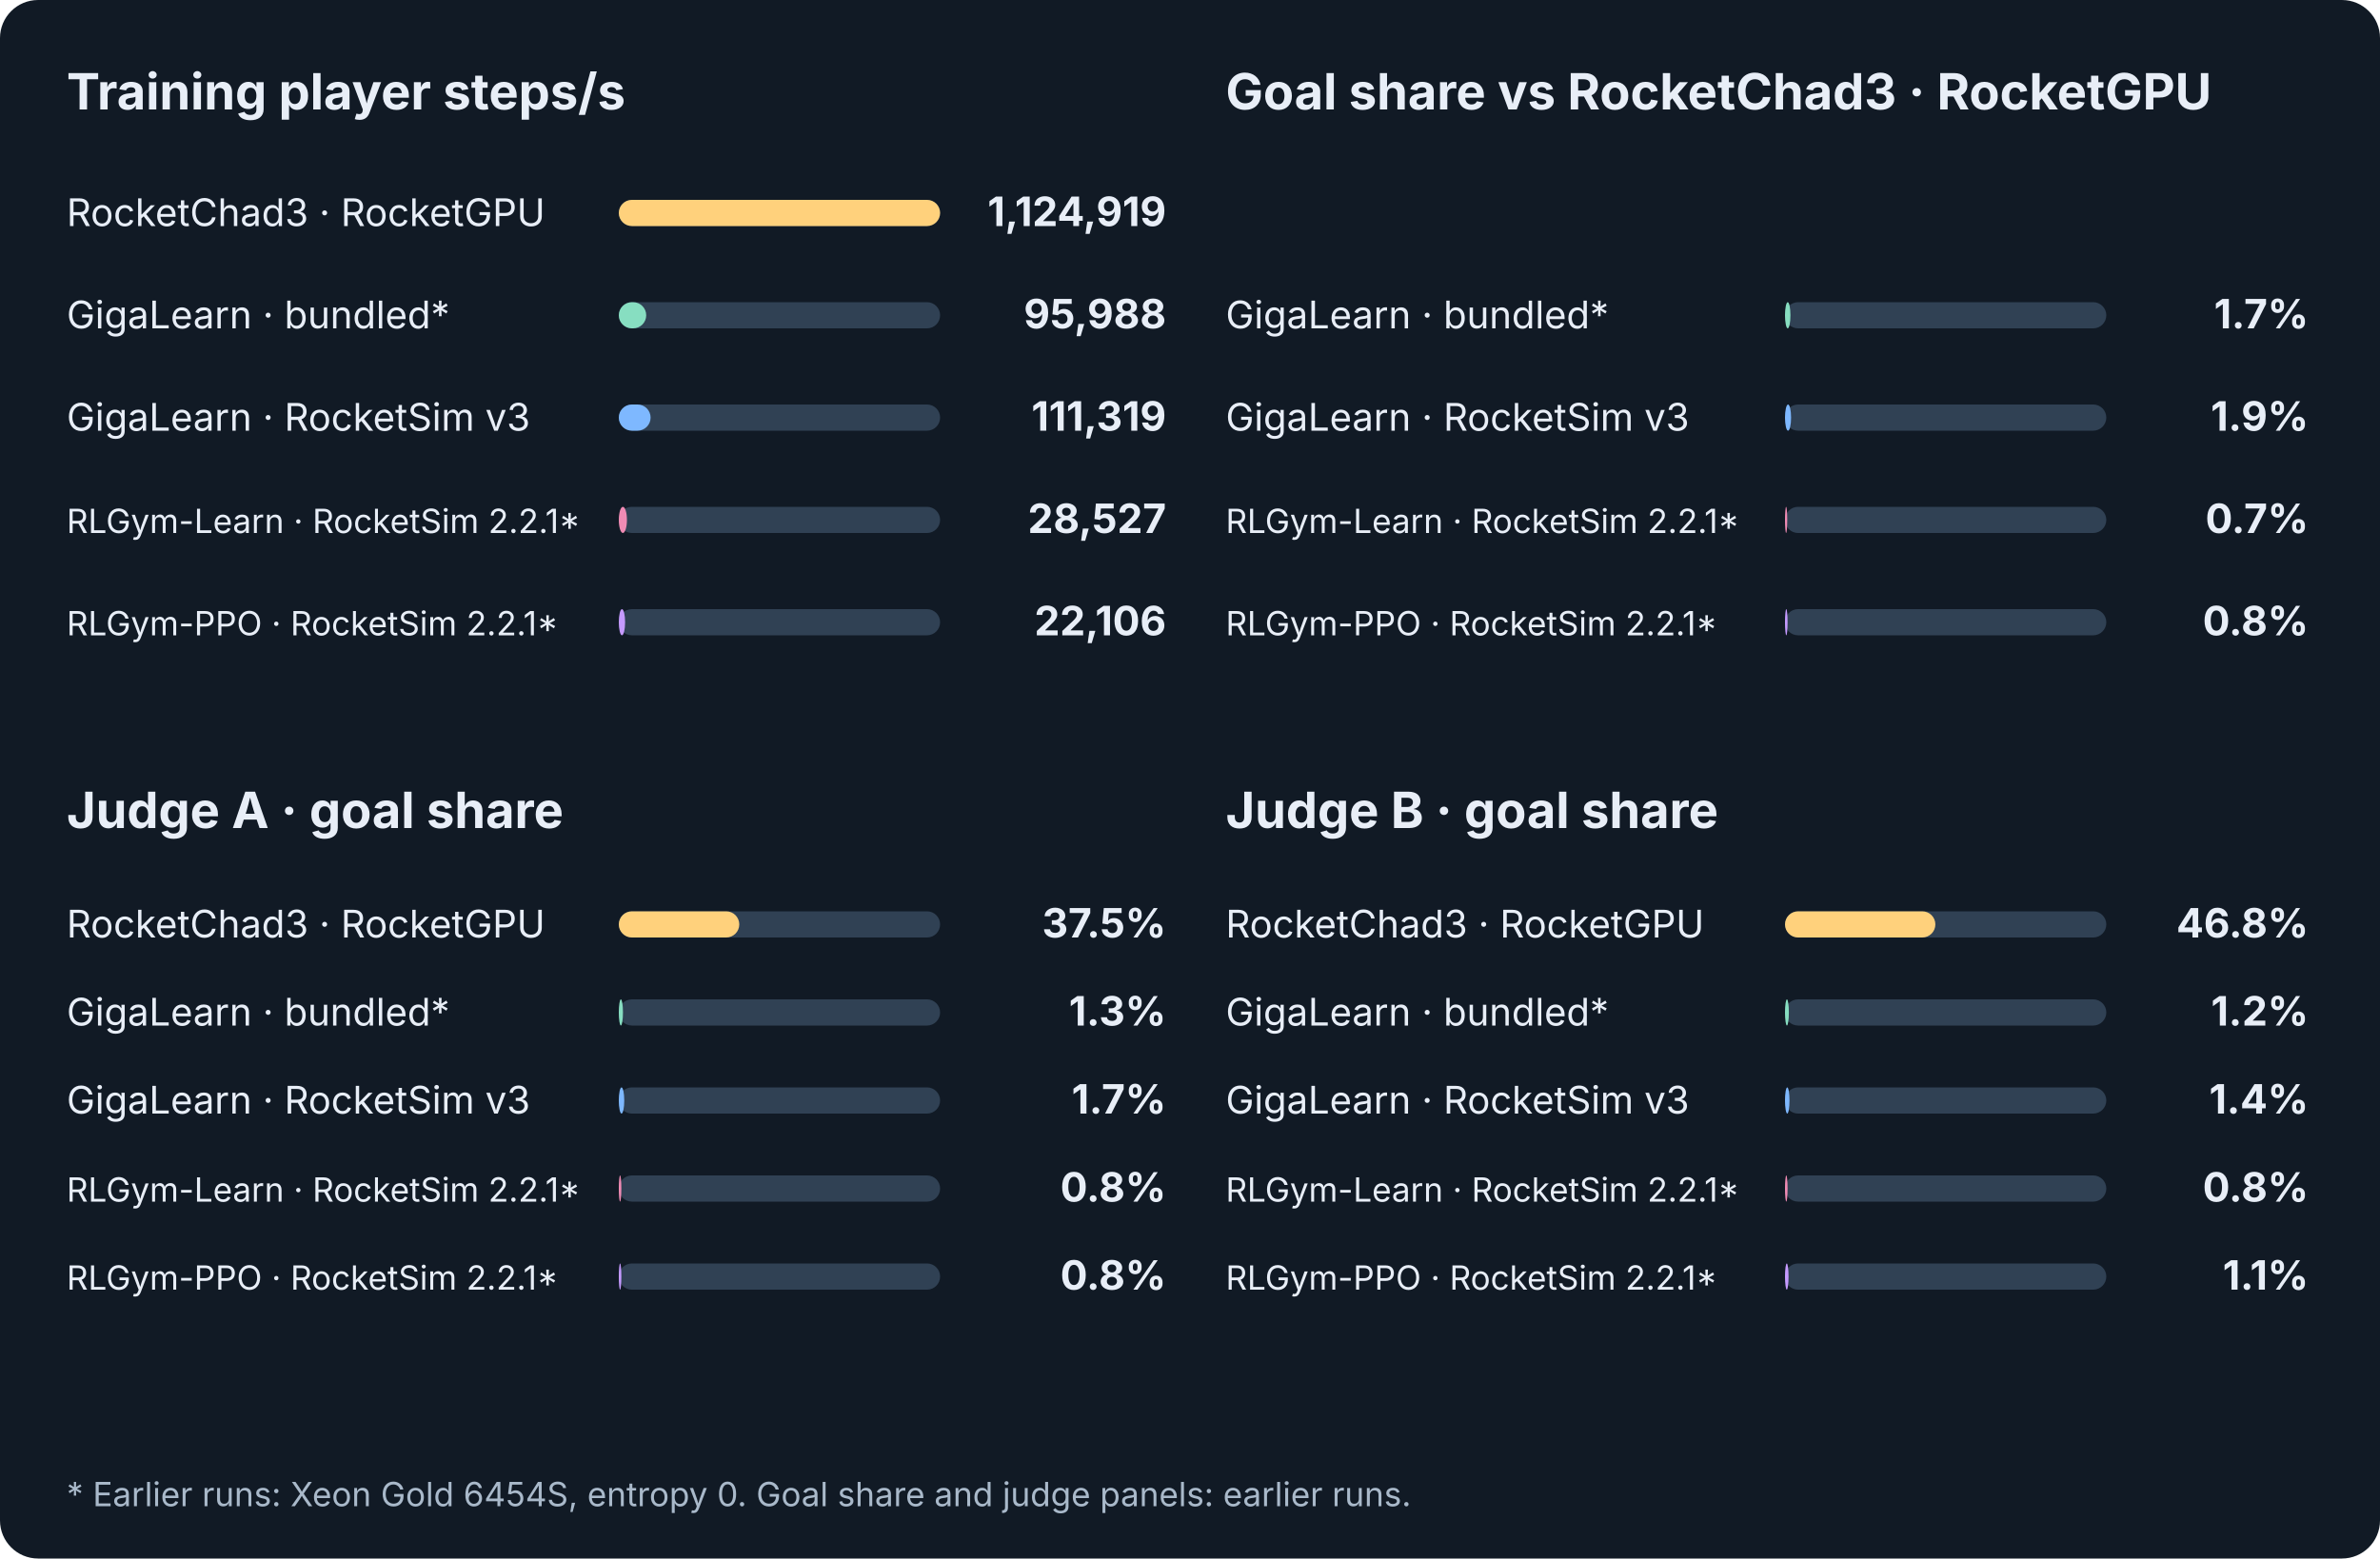
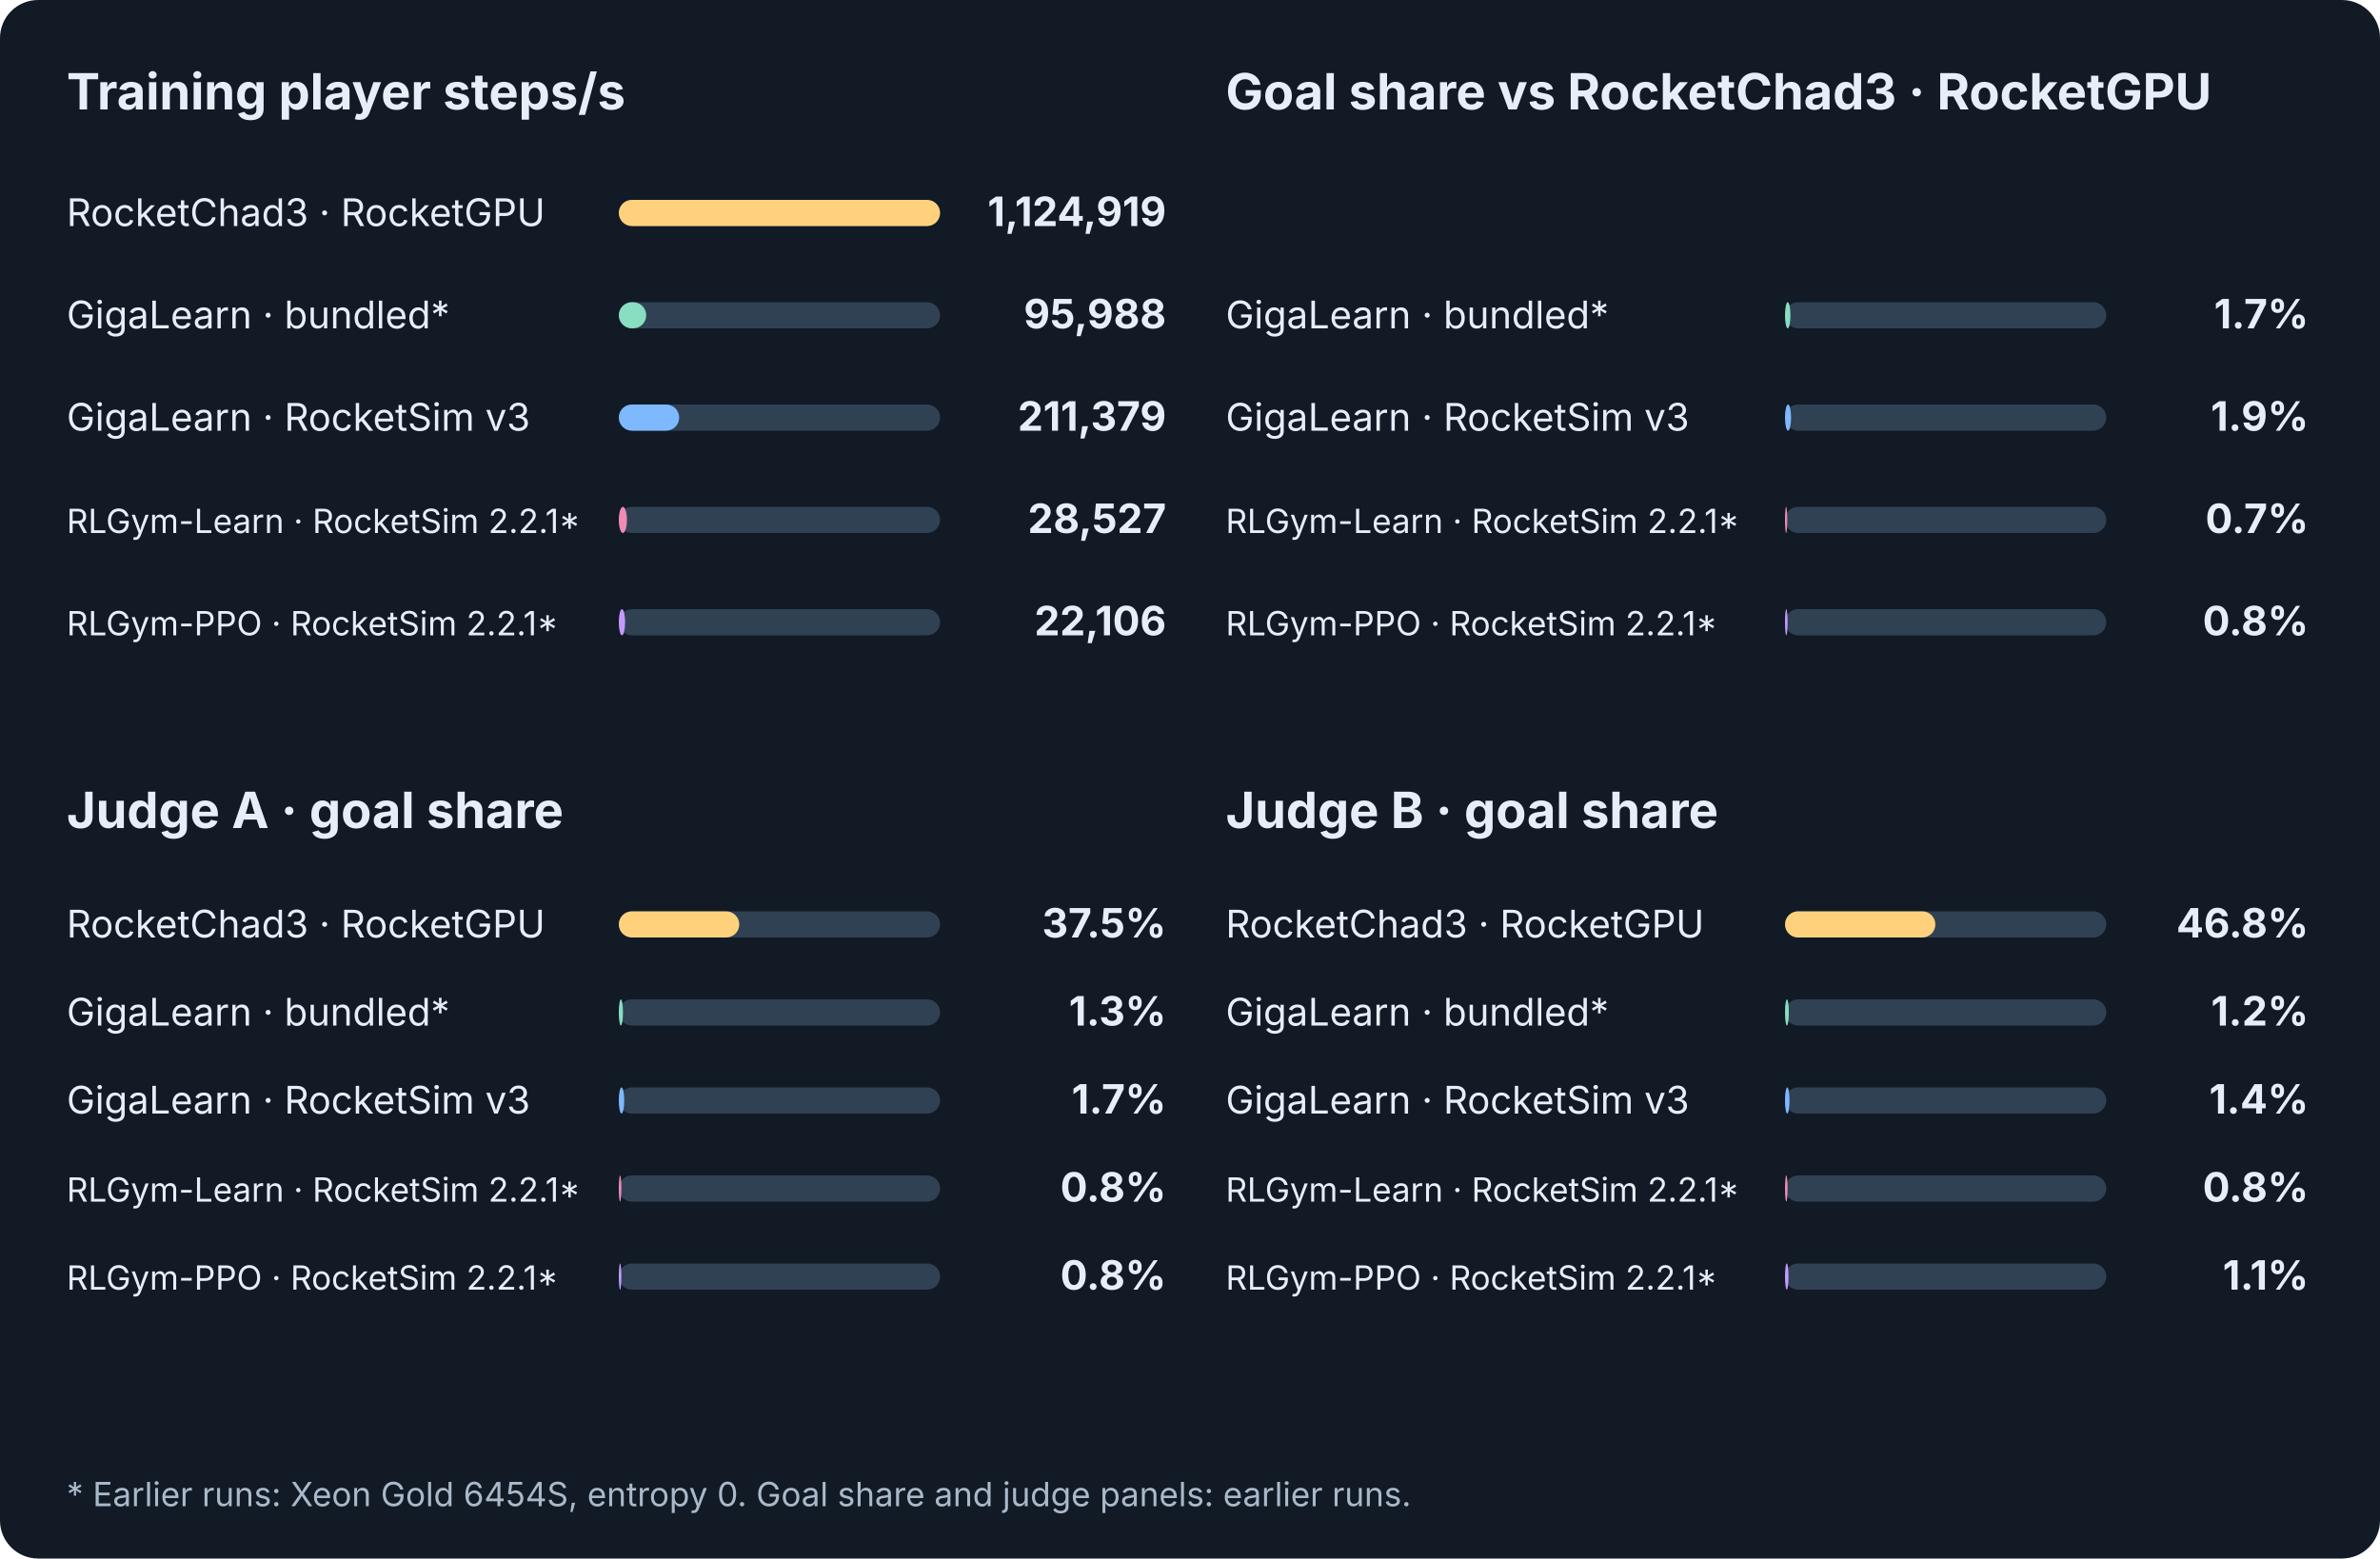
<svg xmlns="http://www.w3.org/2000/svg" viewBox="0 0 1000 655" role="img">
  <style>text{font-family:-apple-system,BlinkMacSystemFont,Segoe UI,sans-serif;fill:#e8eef7}.muted{fill:#a9b9ca}.heading{font-size:21px;font-weight:650}.label{font-size:16px}.number{font-size:17px;font-weight:650}.gridline{stroke:#304154;stroke-dasharray:4 8}svg text.axis{fill:#a9b9ca}</style>
  <rect width="1000" height="655" rx="16" fill="#111a25" />
  <text x="28" y="46" class="heading">Training player steps/s</text>
  <text x="515" y="46" class="heading">Goal share vs RocketChad3 · RocketGPU</text>
  <text x="28" y="95" class="label">RocketChad3 · RocketGPU</text>
  <rect x="260" y="84" width="135" height="11" rx="5.5" fill="#304154" />
  <rect x="260" y="84" width="135.00" height="11" rx="5.5" fill="#ffd17c" />
  <text x="490" y="95" class="number" text-anchor="end">1,124,919</text>
  <text x="28" y="138" class="label">GigaLearn · bundled*</text>
  <rect x="260" y="127" width="135" height="11" rx="5.5" fill="#304154" />
  <rect x="260" y="127" width="11.52" height="11" rx="5.5" fill="#87dec1" />
  <text x="490" y="138" class="number" text-anchor="end">95,988</text>
  <text x="515" y="138" class="label">GigaLearn · bundled*</text>
  <rect x="750" y="127" width="135" height="11" rx="5.5" fill="#304154" />
  <rect x="750" y="127" width="2.29" height="11" rx="5.5" fill="#87dec1" />
  <text x="970" y="138" class="number" text-anchor="end">1.7%</text>
  <text x="28" y="181" class="label">GigaLearn · RocketSim v3</text>
  <rect x="260" y="170" width="135" height="11" rx="5.5" fill="#304154" />
-   <rect x="260" y="170" width="13.36" height="11" rx="5.5" fill="#7eb8ff" />
-   <text x="490" y="181" class="number" text-anchor="end">111,319</text>
+   <rect x="260" y="170" width="25.37" height="11" rx="5.5" fill="#7eb8ff" />
+   <text x="490" y="181" class="number" text-anchor="end">211,379</text>
  <text x="515" y="181" class="label">GigaLearn · RocketSim v3</text>
  <rect x="750" y="170" width="135" height="11" rx="5.5" fill="#304154" />
  <rect x="750" y="170" width="2.56" height="11" rx="5.5" fill="#7eb8ff" />
  <text x="970" y="181" class="number" text-anchor="end">1.9%</text>
  <text x="28" y="224" class="label" style="font-size:14px">RLGym-Learn · RocketSim 2.2.1*</text>
  <rect x="260" y="213" width="135" height="11" rx="5.5" fill="#304154" />
  <rect x="260" y="213" width="3.42" height="11" rx="5.5" fill="#f08bb4" />
  <text x="490" y="224" class="number" text-anchor="end">28,527</text>
  <text x="515" y="224" class="label" style="font-size:14px">RLGym-Learn · RocketSim 2.2.1*</text>
  <rect x="750" y="213" width="135" height="11" rx="5.5" fill="#304154" />
  <rect x="750" y="213" width="0.94" height="11" rx="5.5" fill="#f08bb4" />
  <text x="970" y="224" class="number" text-anchor="end">0.7%</text>
  <text x="28" y="267" class="label" style="font-size:14px">RLGym-PPO · RocketSim 2.2.1*</text>
  <rect x="260" y="256" width="135" height="11" rx="5.5" fill="#304154" />
  <rect x="260" y="256" width="2.65" height="11" rx="5.5" fill="#c59aff" />
  <text x="490" y="267" class="number" text-anchor="end">22,106</text>
  <text x="515" y="267" class="label" style="font-size:14px">RLGym-PPO · RocketSim 2.2.1*</text>
  <rect x="750" y="256" width="135" height="11" rx="5.5" fill="#304154" />
  <rect x="750" y="256" width="1.08" height="11" rx="5.5" fill="#c59aff" />
  <text x="970" y="267" class="number" text-anchor="end">0.8%</text>
  <text x="28" y="348" class="heading">Judge A · goal share</text>
  <text x="515" y="348" class="heading">Judge B · goal share</text>
  <text x="28" y="394" class="label">RocketChad3 · RocketGPU</text>
  <rect x="260" y="383" width="135" height="11" rx="5.5" fill="#304154" />
  <rect x="260" y="383" width="50.62" height="11" rx="5.5" fill="#ffd17c" />
  <text x="490" y="394" class="number" text-anchor="end">37.5%</text>
  <text x="515" y="394" class="label">RocketChad3 · RocketGPU</text>
  <rect x="750" y="383" width="135" height="11" rx="5.5" fill="#304154" />
  <rect x="750" y="383" width="63.18" height="11" rx="5.5" fill="#ffd17c" />
  <text x="970" y="394" class="number" text-anchor="end">46.8%</text>
  <text x="28" y="431" class="label">GigaLearn · bundled*</text>
  <rect x="260" y="420" width="135" height="11" rx="5.5" fill="#304154" />
  <rect x="260" y="420" width="1.75" height="11" rx="5.5" fill="#87dec1" />
  <text x="490" y="431" class="number" text-anchor="end">1.3%</text>
  <text x="515" y="431" class="label">GigaLearn · bundled*</text>
  <rect x="750" y="420" width="135" height="11" rx="5.5" fill="#304154" />
  <rect x="750" y="420" width="1.62" height="11" rx="5.5" fill="#87dec1" />
  <text x="970" y="431" class="number" text-anchor="end">1.2%</text>
  <text x="28" y="468" class="label">GigaLearn · RocketSim v3</text>
  <rect x="260" y="457" width="135" height="11" rx="5.5" fill="#304154" />
  <rect x="260" y="457" width="2.29" height="11" rx="5.5" fill="#7eb8ff" />
  <text x="490" y="468" class="number" text-anchor="end">1.7%</text>
  <text x="515" y="468" class="label">GigaLearn · RocketSim v3</text>
  <rect x="750" y="457" width="135" height="11" rx="5.5" fill="#304154" />
  <rect x="750" y="457" width="1.89" height="11" rx="5.5" fill="#7eb8ff" />
  <text x="970" y="468" class="number" text-anchor="end">1.4%</text>
  <text x="28" y="505" class="label" style="font-size:14px">RLGym-Learn · RocketSim 2.2.1*</text>
  <rect x="260" y="494" width="135" height="11" rx="5.5" fill="#304154" />
  <rect x="260" y="494" width="1.08" height="11" rx="5.5" fill="#f08bb4" />
  <text x="490" y="505" class="number" text-anchor="end">0.8%</text>
  <text x="515" y="505" class="label" style="font-size:14px">RLGym-Learn · RocketSim 2.2.1*</text>
  <rect x="750" y="494" width="135" height="11" rx="5.5" fill="#304154" />
  <rect x="750" y="494" width="1.08" height="11" rx="5.5" fill="#f08bb4" />
  <text x="970" y="505" class="number" text-anchor="end">0.8%</text>
  <text x="28" y="542" class="label" style="font-size:14px">RLGym-PPO · RocketSim 2.2.1*</text>
  <rect x="260" y="531" width="135" height="11" rx="5.5" fill="#304154" />
  <rect x="260" y="531" width="1.08" height="11" rx="5.5" fill="#c59aff" />
  <text x="490" y="542" class="number" text-anchor="end">0.8%</text>
  <text x="515" y="542" class="label" style="font-size:14px">RLGym-PPO · RocketSim 2.2.1*</text>
  <rect x="750" y="531" width="135" height="11" rx="5.5" fill="#304154" />
  <rect x="750" y="531" width="1.49" height="11" rx="5.5" fill="#c59aff" />
  <text x="970" y="542" class="number" text-anchor="end">1.1%</text>
  <text x="28" y="633" class="muted" style="font-size:14px">* Earlier runs: Xeon Gold 6454S, entropy 0. Goal share and judge panels: earlier runs.</text>
</svg>
